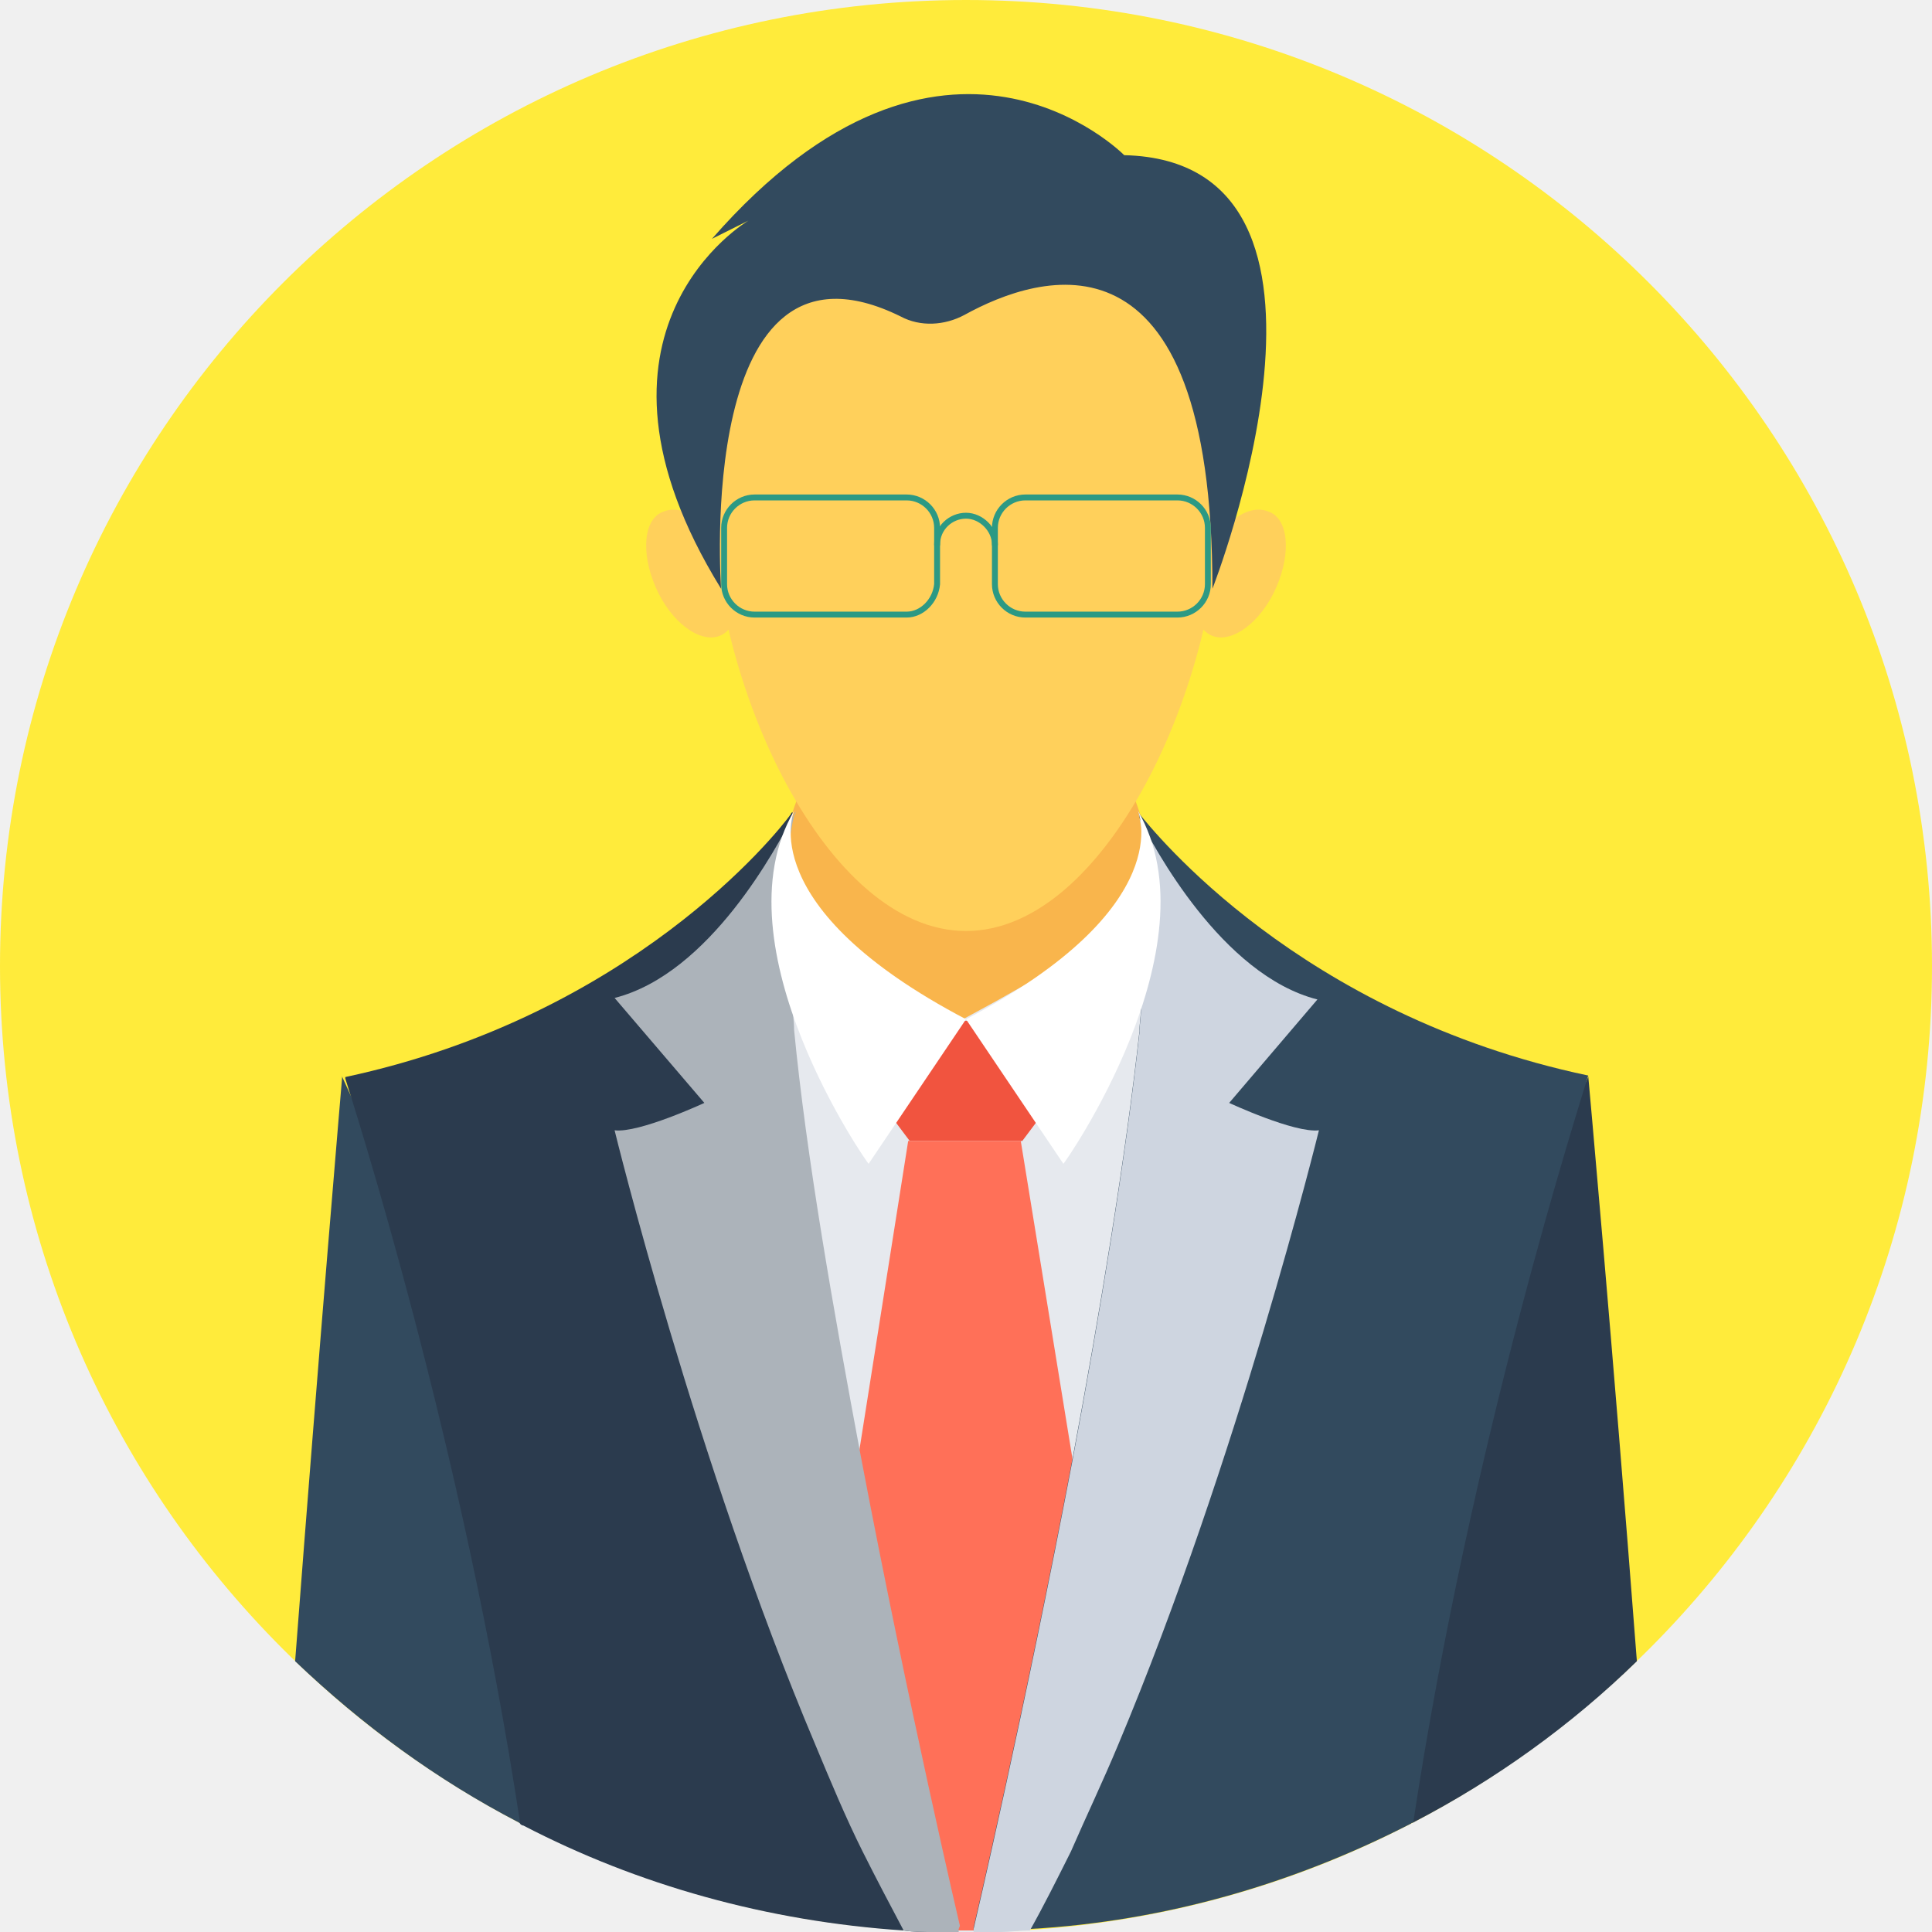
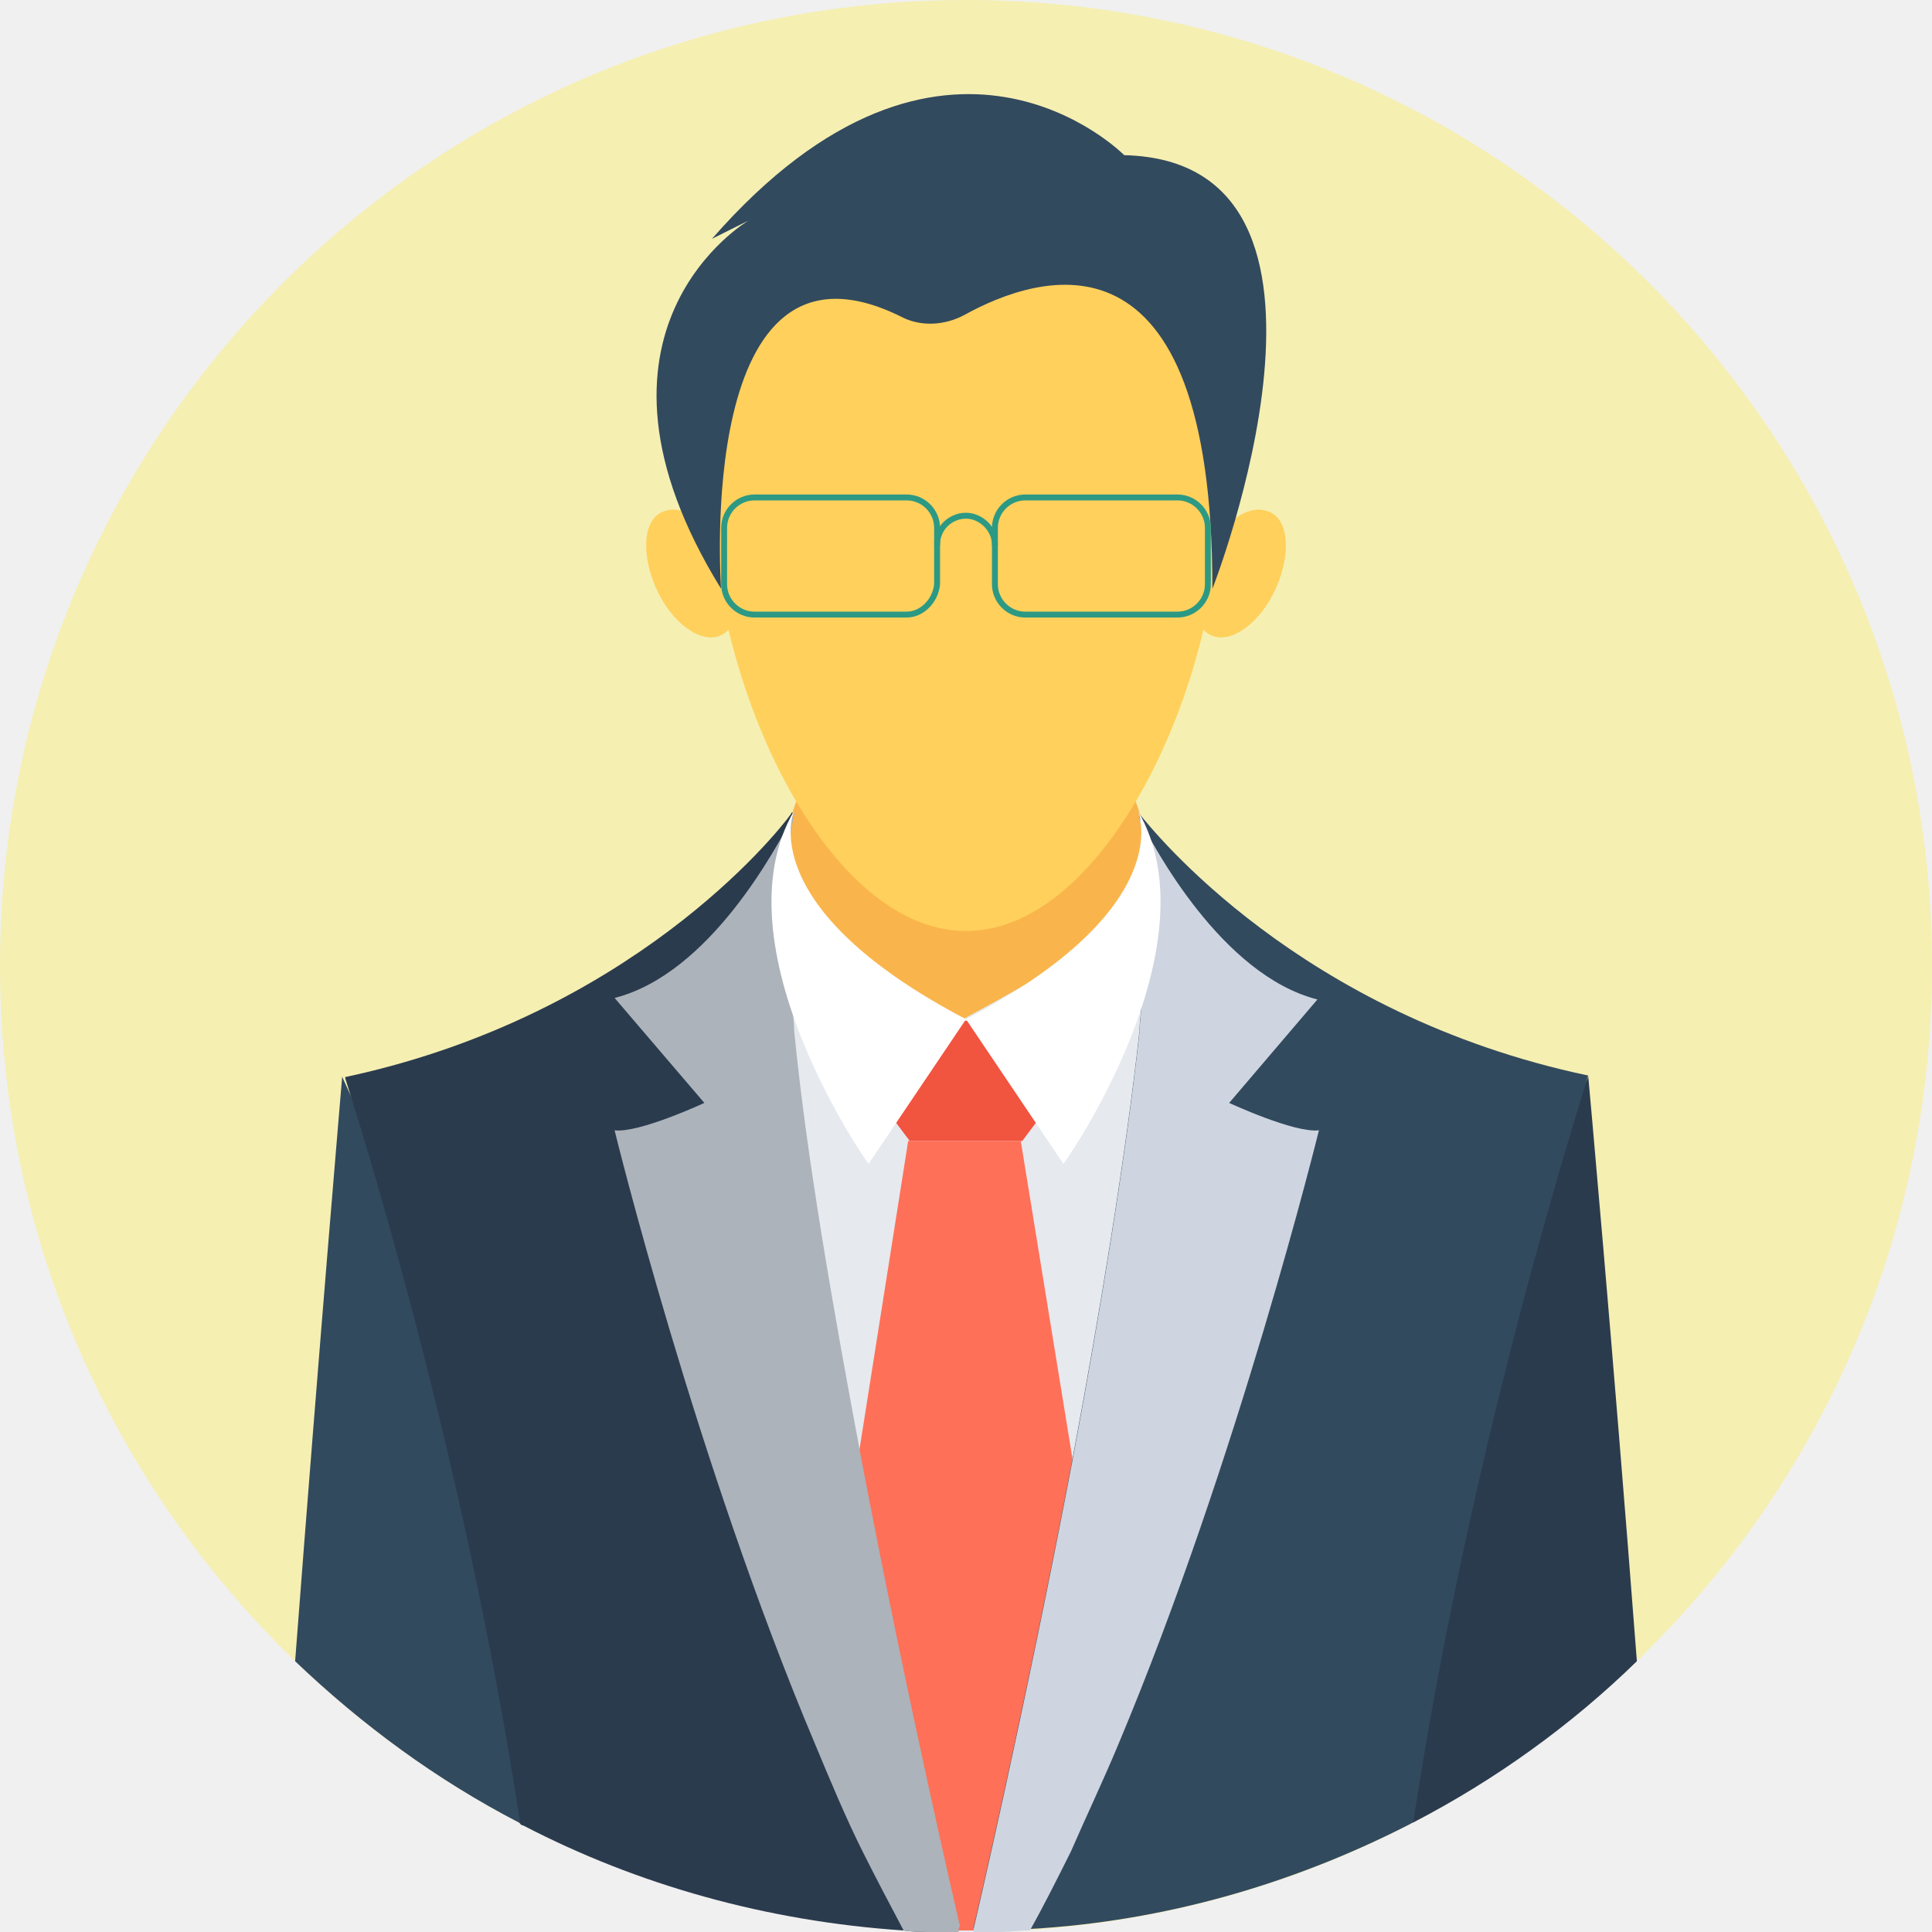
<svg xmlns="http://www.w3.org/2000/svg" version="1.1" id="Layer_1" x="0px" y="0px" viewBox="0 0 508 508" style="enable-background:new 0 0 508 508;" xml:space="preserve">
-   <circle style="fill:#FFEB3B;" cx="254" cy="254" r="254" />
+   <circle style="fill:#F5EFB2;" cx="254" cy="254" r="254" />
  <path style="fill:#F9B54C;" d="M305.2,245.6c0,34.4-23.2,45.6-51.2,45.6s-51.2-11.2-51.2-45.6S225.6,166,254,166  S305.2,211.2,305.2,245.6z" />
  <path style="fill:#E6E9EE;" d="M307.6,238l-2.8,142l-16.4,46.4L259.6,508c-1.6,0-2.8,0-4.4,0c-0.4,0-1.2,0-2,0c-0.4,0-1.2,0-2,0  c-1.6,0-3.2,0-4.4,0L218,428l-24-67.2V252.4l8.4-20l0.4,0.4l2.8,2.8l31.6,32.8l5.6,5.6l10-5.6l0.4-0.4l8.8-4.8l0,0l38.8-22l3.6-2  l0,0L307.6,238z" />
  <polygon style="fill:#F1543F;" points="236.4,268.4 226,282.4 239.2,300 268.8,300 282,282.4 271.6,268.4 " />
  <path style="fill:#FF7058;" d="M295.6,470l-14.4,16.4l0,0l-18.8,21.2c-0.8,0-1.6,0-2.4,0c-1.6,0-2.8,0-4.4,0c-0.4,0-1.2,0-2,0  c-0.4,0-1.2,0-2,0c-1.6,0-3.2,0-4.4,0c-0.8,0-1.6,0-2,0l-18.8-21.2l0,0L212,470l2-11.6l4.8-30.8l6.8-44l0,0l13.2-83.6h29.6  l13.6,83.6l0,0l0,0l6.8,42.8l5.2,32L295.6,470z" />
  <path style="fill:#324A5E;" d="M148.4,411.2c-3.6,2.8-7.2,30.8-11.2,68.4c-0.4,0-0.8-0.4-0.8-0.4c-21.6-11.2-41.2-25.6-58.8-42.4  c6.4-84,12.4-154,12.4-154l0,0c0,0,0,0,0,0.4L148.4,411.2z" />
  <path style="fill:#2B3B4E;" d="M252,508c-1.6,0-3.2,0-4.4,0c-0.8,0-1.6,0-2,0c-2.8,0-5.2,0-8-0.4c-36-2.4-70-12-100-27.6  c-0.4,0-0.8-0.4-0.8-0.4c-15.2-100.4-44-189.6-46-196c0,0,0,0,0-0.4l0,0c74.8-16,113.2-63.6,117.2-69.2l0,0c0-0.4,0.4-0.4,0.4-0.4  c0,0.4,0,0.8-0.4,1.2c-1.2,5.2-2,12.4-2,21.2c0,8.4,0.4,18,1.6,28.8l0,0c0,2,0.4,4,0.4,6.4l0,0c3.2,33.2,10.4,74,17.6,112.4l0,0  c12.4,65.2,26,123.2,26,123.2C252,507.2,252,507.6,252,508z" />
  <path style="fill:#ACB3BA;" d="M252,508c-1.6,0-3.2,0-4.4,0c-0.8,0-1.6,0-2,0c-2.8,0-5.2,0-8-0.4c-3.6-6.8-7.2-13.6-10.8-20.8l0,0  c-4.4-8.8-8.4-18.4-12.4-28c-31.6-74.8-52.8-161.6-52.8-161.6c6.4,0.8,23.6-7.2,23.6-7.2l-23.6-27.6c25.2-6.4,42.8-40,46.8-47.6  c0.4-0.8,0.8-1.2,0.8-1.6c0,0.4,0,0.8-0.4,1.2c-1.2,5.2-2,12.4-2,21.2c0,8.4,0.4,18,1.6,28.8l0,0c0,2,0.4,4,0.4,6.4l0,0  c3.2,33.2,10.4,74,17.6,112.4l0,0c12.4,65.2,26,123.2,26,123.2C252,507.2,252,507.6,252,508z" />
  <path style="fill:#2B3B4E;" d="M430.4,436.8c-17.2,16.8-37.2,31.2-58.8,42.4c-0.4,0-0.8,0.4-0.8,0.4c-3.6-38-7.6-65.6-11.2-68.4  l58-128c0,0,0,0,0-0.4l0,0C417.6,282.8,424,353.2,430.4,436.8z" />
  <path style="fill:#324A5E;" d="M417.6,282.8L417.6,282.8C417.6,283.2,417.6,283.2,417.6,282.8c-2,6.8-30.8,96-46,196.4  c-0.4,0-0.8,0.4-0.8,0.4c-30.4,15.6-64.4,25.6-100,27.6c-2.8,0-5.2,0.4-8,0.4c-0.8,0-1.6,0-2.4,0c-1.6,0-2.8,0-4.4,0  c0-0.4,0-0.8,0-0.8s13.6-58,26-123.2l0,0l0,0c7.2-38.4,14-79.6,17.6-112.4l0,0c0-2,0.4-4,0.4-6l0,0c0.8-8.4,1.2-16.4,1.6-23.2  c0.4-11.6-0.4-20.8-2-27.2l0,0c0-0.4,0-0.8-0.4-1.2l0,0c0,0,0,0,0.4,0.4l0,0C303.2,218.4,341.6,266.8,417.6,282.8z" />
  <path style="fill:#CED5E0;" d="M346.8,297.2c0,0-21.2,86.4-52.8,161.6c-4,9.6-8.4,18.8-12.4,28l0,0c-3.6,7.2-7.2,14.4-10.8,20.8  c-2.8,0-5.2,0.4-8,0.4c-0.8,0-1.6,0-2.4,0c-1.6,0-2.8,0-4.4,0c0-0.4,0-0.8,0-0.8s13.6-58,26-123.2l0,0l0,0  c7.2-38.4,14-79.6,17.6-112.4l0,0c0-2,0.4-4,0.4-6l0,0c0.8-8.4,1.2-16.4,1.6-23.2c0.4-11.6-0.4-20.8-2-27.2l0,0c0-0.4,0-0.8-0.4-1.2  l0,0c0,0,0.4,0.4,0.4,1.2l0,0c3.6,7.2,21.6,41.2,46.8,47.6L323.2,290C323.2,290,340.4,298,346.8,297.2z" />
  <g>
    <path style="fill:#FFFFFF;" d="M299.2,213.2c0,0,11.2,25.2-45.2,54.8l25.6,38C279.6,306.4,320,248.8,299.2,213.2z" />
    <path style="fill:#FFFFFF;" d="M208.8,213.2c0,0-11.2,25.2,45.2,54.8l-25.6,38C228.4,306.4,188,248.8,208.8,213.2z" />
  </g>
  <g>
    <path style="fill:#FFD05B;" d="M320.8,130.4c0,49.6-30,114.4-66.8,114.4s-66.8-64.8-66.8-114.4s30-65.2,66.8-65.2   S320.8,80.8,320.8,130.4z" />
    <path style="fill:#FFD05B;" d="M335.6,154.4c-4,9.2-11.6,14.8-16.8,12.8c-5.2-2-6.4-10.8-2.4-20s11.6-14.8,16.8-12.8   C338.8,136,339.6,145.2,335.6,154.4z" />
    <path style="fill:#FFD05B;" d="M172.4,154.4c4,9.2,11.6,14.8,16.8,12.8s6.4-10.8,2.4-20s-11.6-14.8-16.8-12.8   C169.2,136,168.4,145.2,172.4,154.4z" />
  </g>
  <path style="fill:#324A5E;" d="M253.6,82.8c19.6-10.8,65.2-26,65.2,72c0,0,44-112.4-23.2-114c0,0-47.2-48-108.4,22l9.6-4.8  c0,0-49.2,28.8-7.2,96.8c0,0-7.2-98.4,47.2-71.6C242,86,248.4,85.6,253.6,82.8z" />
  <g>
    <path style="fill:none;stroke:#2C9984;stroke-width:1.549;stroke-miterlimit:10;" d="M309.6,161.6h-40c-4.4,0-8-3.6-8-8v-14.8   c0-4.4,3.6-8,8-8h40c4.4,0,8,3.6,8,8v14.8C317.6,158,314,161.6,309.6,161.6z" />
    <path style="fill:none;stroke:#2C9984;stroke-width:1.549;stroke-miterlimit:10;" d="M238.4,161.6h-40c-4.4,0-8-3.6-8-8v-14.8   c0-4.4,3.6-8,8-8h40c4.4,0,8,3.6,8,8v14.8C246,158,242.4,161.6,238.4,161.6z" />
    <path style="fill:none;stroke:#2C9984;stroke-width:1.549;stroke-linecap:round;stroke-miterlimit:10;" d="M246.4,143.2   c0-4.4,3.6-7.6,7.6-7.6s7.6,3.6,7.6,7.6" />
  </g>
  <g>
</g>
  <g>
</g>
  <g>
</g>
  <g>
</g>
  <g>
</g>
  <g>
</g>
  <g>
</g>
  <g>
</g>
  <g>
</g>
  <g>
</g>
  <g>
</g>
  <g>
</g>
  <g>
</g>
  <g>
</g>
  <g>
</g>
</svg>
